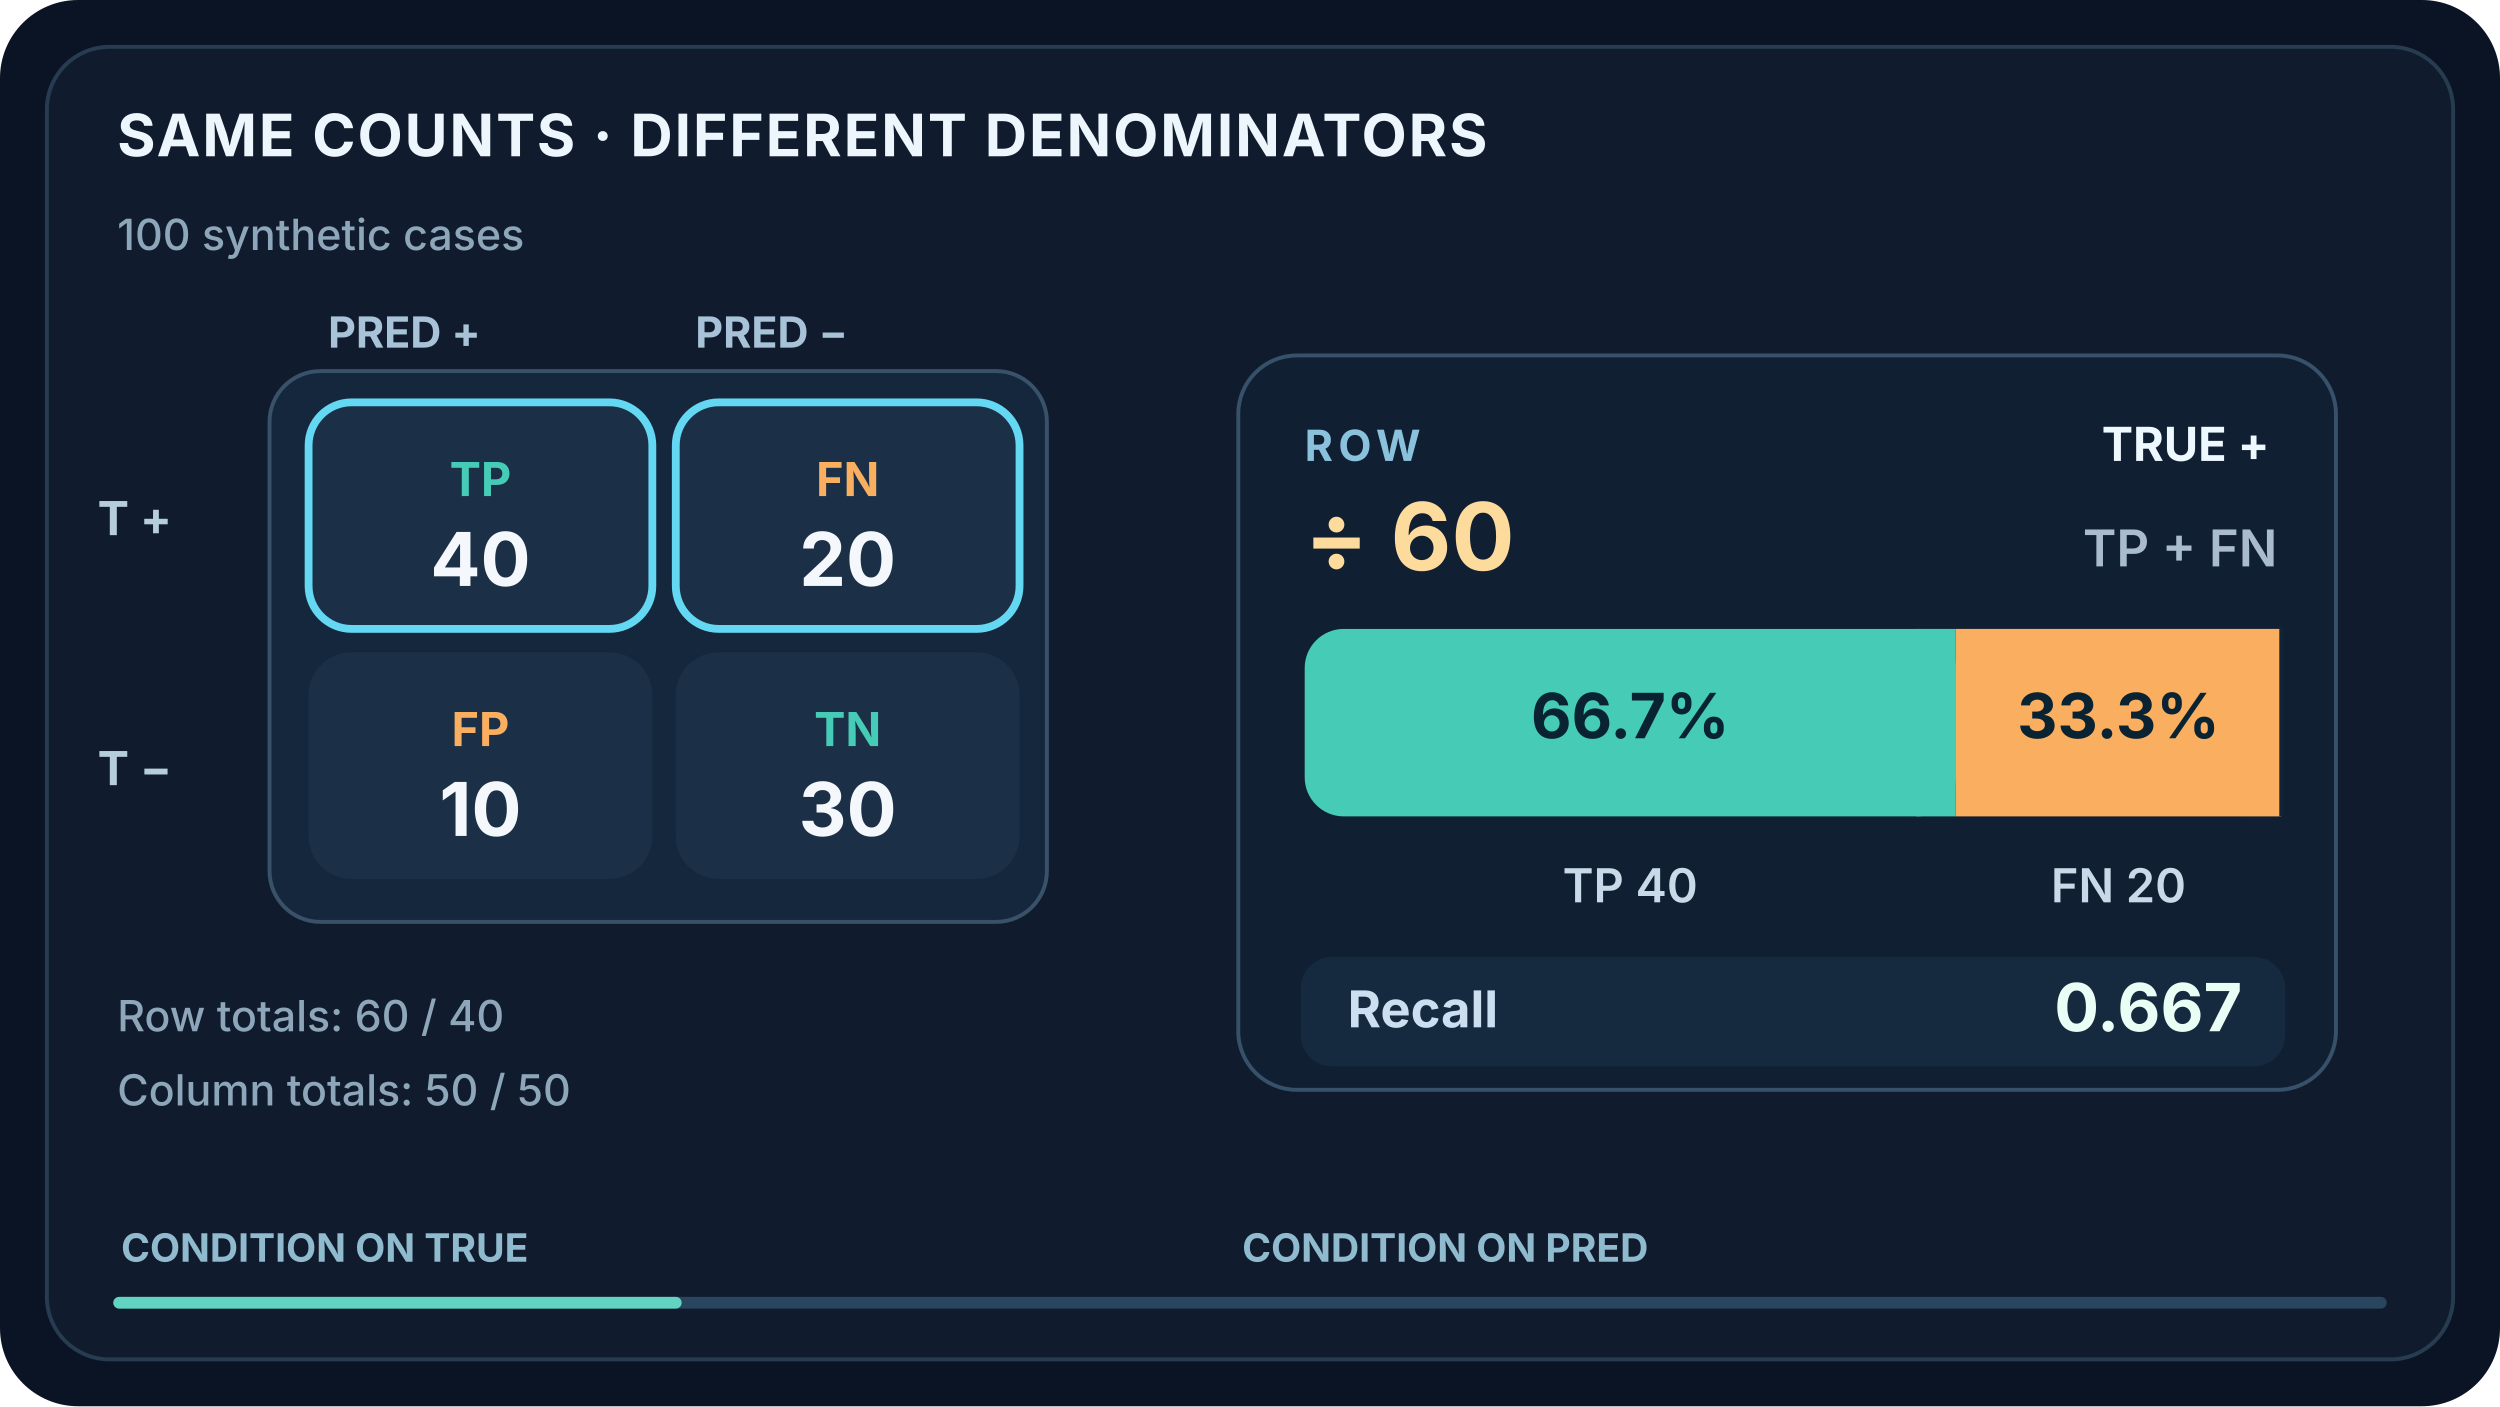
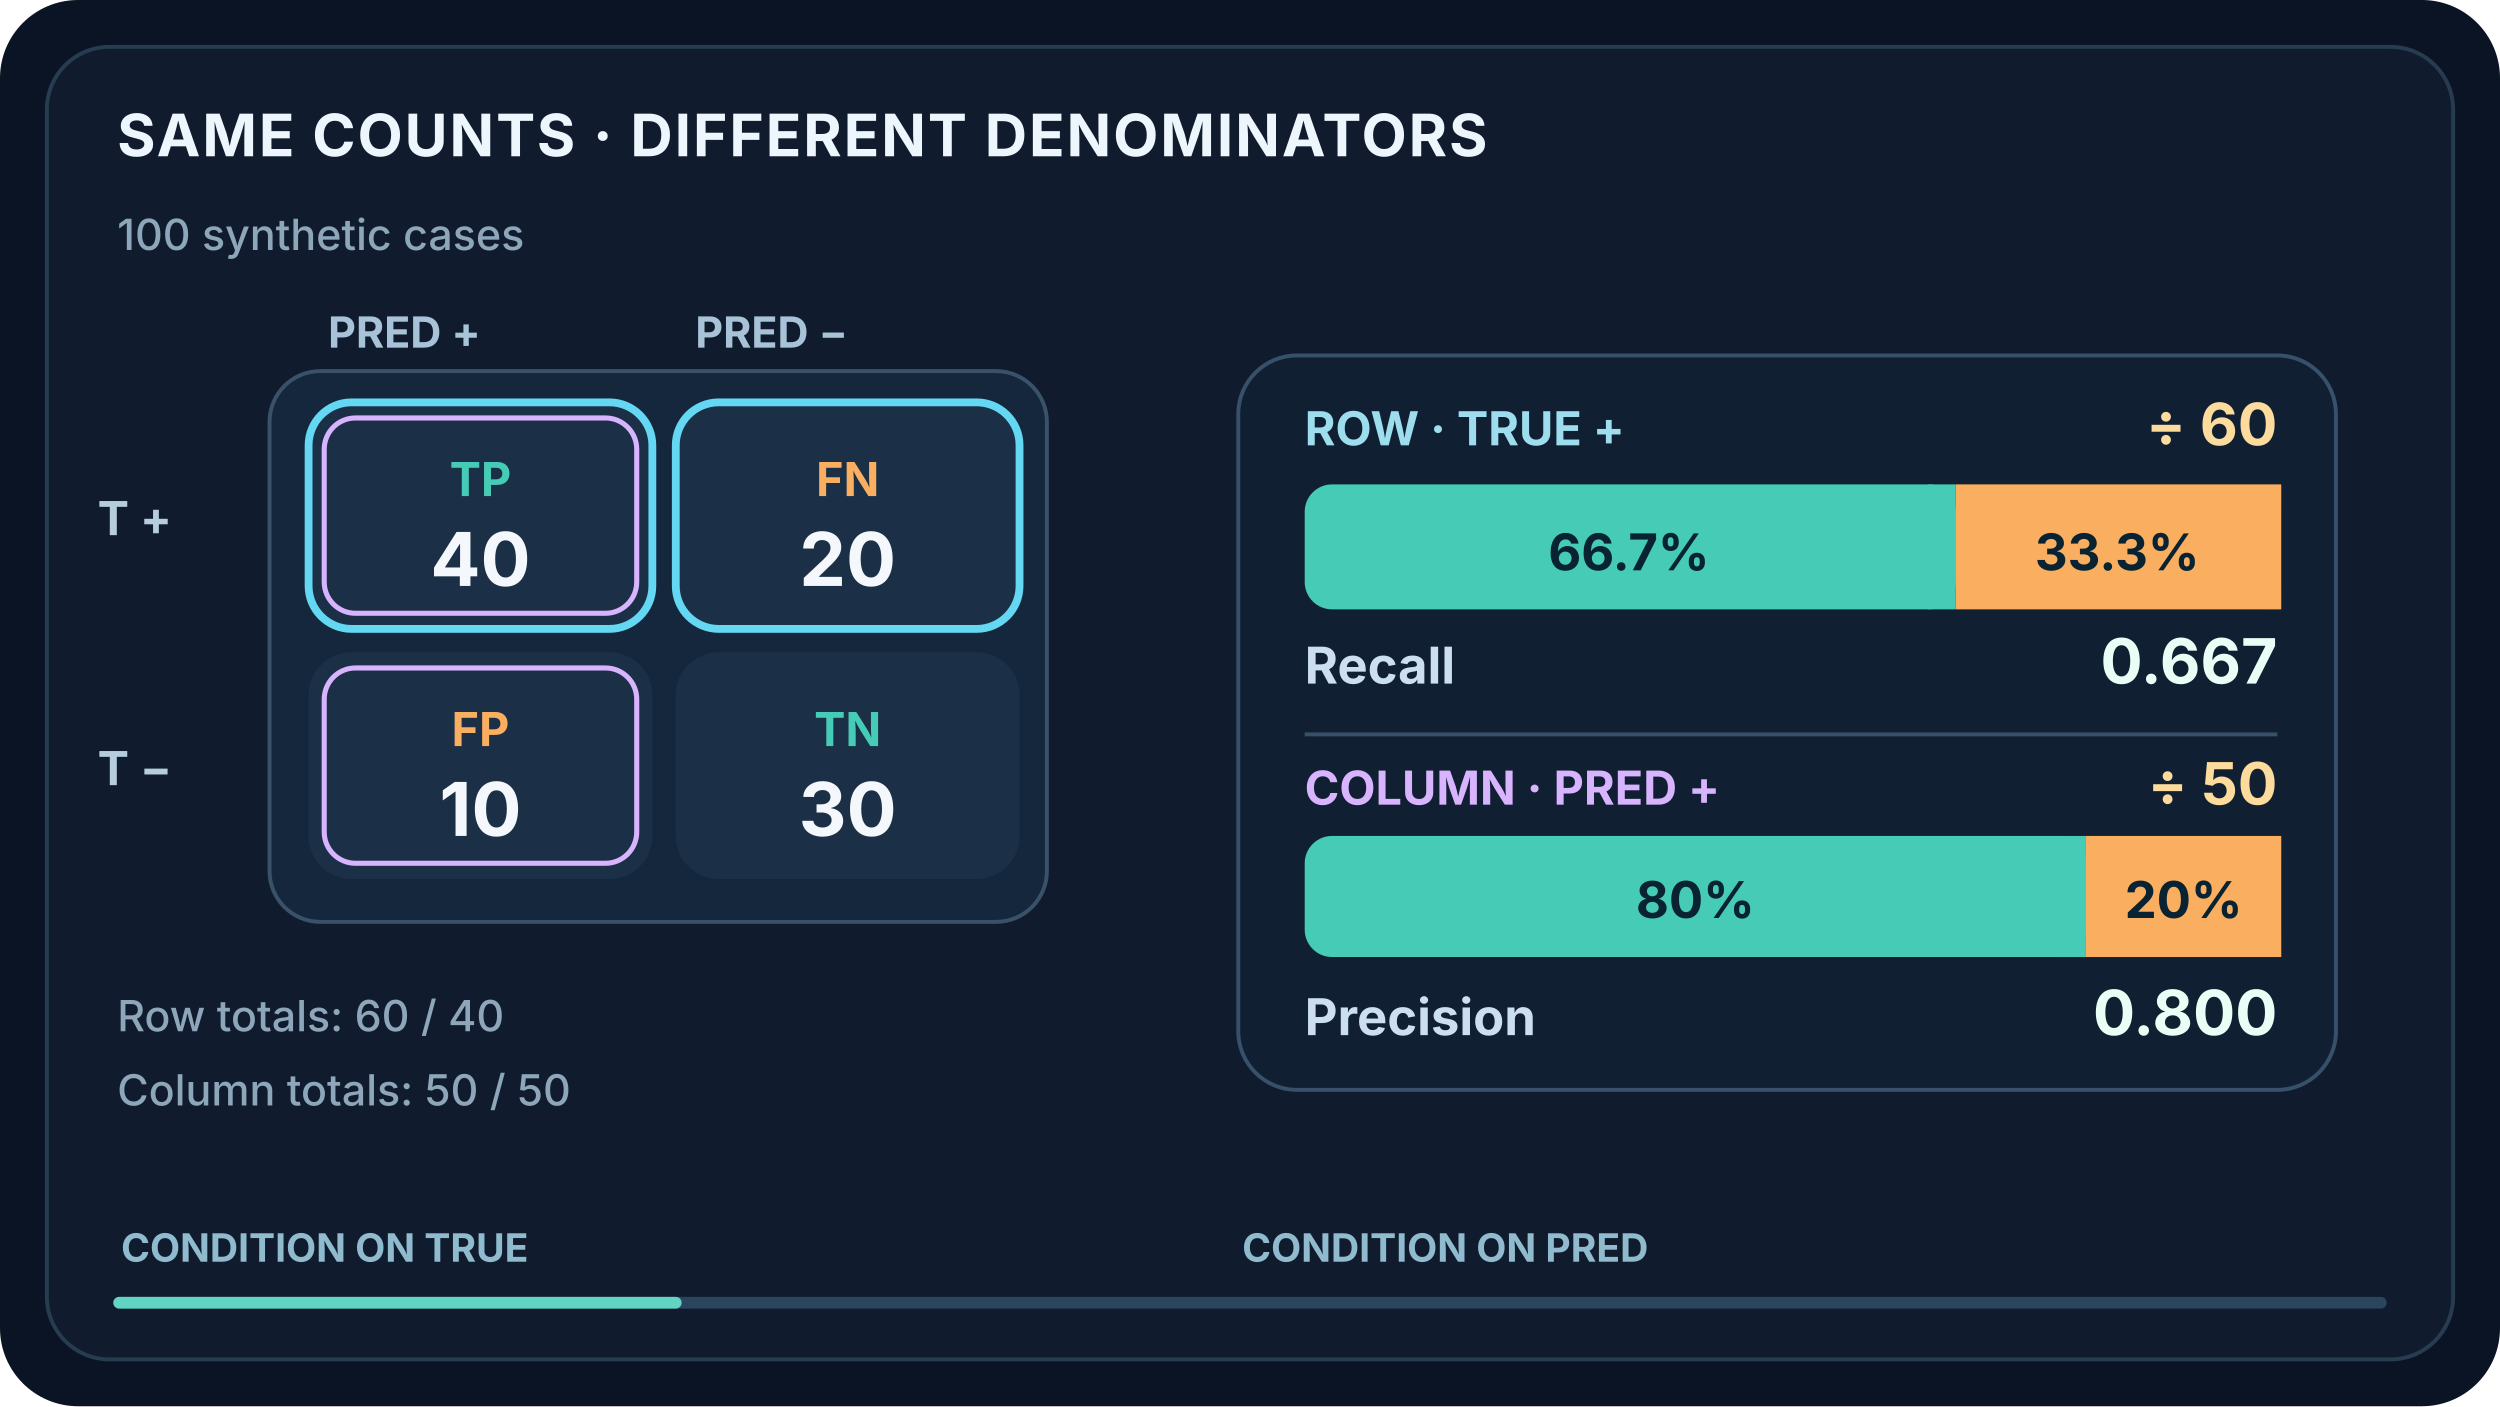
<svg xmlns="http://www.w3.org/2000/svg" width="640" height="360" viewBox="0 0 640 360" role="img" aria-labelledby="title desc">
  <style>text{font-family:Inter,Arial,Helvetica,sans-serif}.moving{pointer-events:none}</style>
  <rect width="640" height="360" rx="20" fill="#0b1424" />
  <rect x="12" y="12" width="616" height="336" rx="16" fill="#101c2d" stroke="#273c50" />
  <text x="30" y="40" font-size="15" font-weight="750" fill="#edf6fc" text-anchor="start" letter-spacing=".5">SAME COUNTS · DIFFERENT DENOMINATORS</text>
  <text x="30" y="64" font-size="11" font-weight="500" fill="#8ea6ba" text-anchor="start">100 synthetic cases</text>
  <text x="84" y="89" font-size="11" font-weight="650" fill="#a8c2d8" text-anchor="start">PRED +</text>
  <text x="178" y="89" font-size="11" font-weight="650" fill="#a8c2d8" text-anchor="start">PRED −</text>
  <text x="25" y="137" font-size="12" font-weight="750" fill="#b5cddd" text-anchor="start">T +</text>
  <text x="25" y="201" font-size="12" font-weight="750" fill="#b5cddd" text-anchor="start">T −</text>
  <rect x="69" y="95" width="199" height="141" rx="13" fill="#15273c" stroke="#3a5269" />
  <rect x="79" y="103" width="88" height="58" rx="11" fill="#1b3047" />
  <text x="123" y="127" font-size="12" font-weight="700" fill="#45cbb6" text-anchor="middle">TP</text>
  <text x="123" y="150" font-size="19" font-weight="750" fill="#f4f8fc" text-anchor="middle">40</text>
  <rect x="173" y="103" width="88" height="58" rx="11" fill="#1b3047" />
  <text x="217" y="127" font-size="12" font-weight="700" fill="#faaf60" text-anchor="middle">FN</text>
  <text x="217" y="150" font-size="19" font-weight="750" fill="#f4f8fc" text-anchor="middle">20</text>
  <rect x="79" y="167" width="88" height="58" rx="11" fill="#1b3047" />
  <text x="123" y="191" font-size="12" font-weight="700" fill="#faaf60" text-anchor="middle">FP</text>
  <text x="123" y="214" font-size="19" font-weight="750" fill="#f4f8fc" text-anchor="middle">10</text>
  <rect x="173" y="167" width="88" height="58" rx="11" fill="#1b3047" />
  <text x="217" y="191" font-size="12" font-weight="700" fill="#45cbb6" text-anchor="middle">TN</text>
  <text x="217" y="214" font-size="19" font-weight="750" fill="#f4f8fc" text-anchor="middle">30</text>
  <text x="30" y="264" font-size="11" font-weight="500" fill="#8ea6ba" text-anchor="start">Row totals: 60 / 40</text>
  <text x="30" y="283" font-size="11" font-weight="500" fill="#8ea6ba" text-anchor="start">Column totals: 50 / 50</text>
-   <g class="moving" opacity="1">
+   <g>
    <rect x="79" y="103" width="88" height="58" rx="11" fill="none" stroke="#64d8f3" stroke-width="2" />
    <rect x="173" y="103" width="88" height="58" rx="11" fill="none" stroke="#64d8f3" stroke-width="2" />
+     <rect x="83" y="107" width="80" height="50" rx="8" fill="none" stroke="#d9b4fe" stroke-width="1.3" />
+     <rect x="83" y="171" width="80" height="50" rx="8" fill="none" stroke="#d9b4fe" stroke-width="1.3" />
    <rect x="317" y="91" width="281" height="188" rx="15" fill="#101f32" stroke="#37516a" stroke-width="1" />
-     <text x="334" y="118" font-size="11" font-weight="700" fill="#8ac2dd" text-anchor="start" letter-spacing="1.4">ROW</text>
-     <text x="581" y="118" font-size="12" font-weight="700" fill="#edf8ff" text-anchor="end">TRUE +</text>
-     <text x="334" y="146" font-size="24" font-weight="700" fill="#fcdb9c" text-anchor="start">÷ 60</text>
-     <text x="583" y="145" font-size="13" font-weight="600" fill="#a8bcce" text-anchor="end">TP + FN</text>
-     <rect x="334" y="161" width="250" height="48" rx="10" fill="#0c1525" />
-     <rect x="334.00" y="161" width="166.67" height="48" rx="10" fill="#45cbb6" />
-     <rect x="490.67" y="161" width="10" height="48" fill="#45cbb6" />
-     <text x="417.33" y="189" font-size="16" font-weight="750" fill="#092332" text-anchor="middle">66.7%</text>
-     <text x="417.33" y="231" font-size="12" font-weight="600" fill="#c8d9e7" text-anchor="middle">TP 40</text>
-     <rect x="500.67" y="161" width="83.33" height="48" rx="0" fill="#faaf60" />
-     <text x="542.33" y="189" font-size="16" font-weight="750" fill="#092332" text-anchor="middle">33.3%</text>
-     <text x="542.33" y="231" font-size="12" font-weight="600" fill="#c8d9e7" text-anchor="middle">FN 20</text>
-     <line x1="584.0" y1="161" x2="584.0" y2="209" stroke="#112338" stroke-width="1" />
-     <rect x="333" y="245" width="252" height="28" rx="8" fill="#152a3f" />
-     <text x="345" y="263" font-size="13" font-weight="650" fill="#cbdff1" text-anchor="start">Recall</text>
-     <text x="574" y="264" font-size="17" font-weight="750" fill="#e9fff6" text-anchor="end">0.667</text>
+     <text x="334" y="114" font-size="12" font-weight="700" fill="#9ddded" text-anchor="start">ROW · TRUE +</text>
+     <text x="583" y="114" font-size="15" font-weight="700" fill="#fcdb9c" text-anchor="end">÷ 60</text>
+     <rect x="334" y="124" width="250" height="32" rx="7" fill="#0c1525" />
+     <rect x="334" y="124" width="166.67" height="32" rx="7" fill="#45cbb6" />
+     <rect x="493.67" y="124" width="7" height="32" fill="#45cbb6" />
+     <rect x="500.67" y="124" width="83.33" height="32" fill="#faaf60" />
+     <text x="417" y="146" font-size="13" font-weight="750" fill="#092332" text-anchor="middle">66.7%</text>
+     <text x="542" y="146" font-size="13" font-weight="750" fill="#092332" text-anchor="middle">33.3%</text>
+     <text x="334" y="175" font-size="13" font-weight="650" fill="#cbdff1" text-anchor="start">Recall</text>
+     <text x="583" y="175" font-size="16" font-weight="750" fill="#e9fff6" text-anchor="end">0.667</text>
+     <line x1="334" y1="188" x2="583" y2="188" stroke="#37516a" />
+     <text x="334" y="206" font-size="12" font-weight="700" fill="#d9b4fe" text-anchor="start">COLUMN · PRED +</text>
+     <text x="583" y="206" font-size="15" font-weight="700" fill="#fcdb9c" text-anchor="end">÷ 50</text>
+     <rect x="334" y="214" width="250" height="31" rx="7" fill="#0c1525" />
+     <rect x="334" y="214" width="200" height="31" rx="7" fill="#45cbb6" />
+     <rect x="527" y="214" width="7" height="31" fill="#45cbb6" />
+     <rect x="534" y="214" width="50" height="31" fill="#faaf60" />
+     <text x="434" y="235" font-size="13" font-weight="750" fill="#092332" text-anchor="middle">80%</text>
+     <text x="559" y="235" font-size="13" font-weight="750" fill="#092332" text-anchor="middle">20%</text>
+     <text x="334" y="265" font-size="13" font-weight="650" fill="#cbdff1" text-anchor="start">Precision</text>
+     <text x="583" y="265" font-size="16" font-weight="750" fill="#e9fff6" text-anchor="end">0.800</text>
  </g>
  <text x="31" y="323" font-size="10" font-weight="650" fill="#90bace" text-anchor="start">CONDITION ON TRUE</text>
  <text x="318" y="323" font-size="10" font-weight="650" fill="#90bace" text-anchor="start">CONDITION ON PRED</text>
  <rect x="29" y="332" width="582" height="3" rx="1.5" fill="#2a455e" />
  <rect x="29" y="332" width="145.5" height="3" rx="1.5" fill="#61d4c4" />
</svg>
